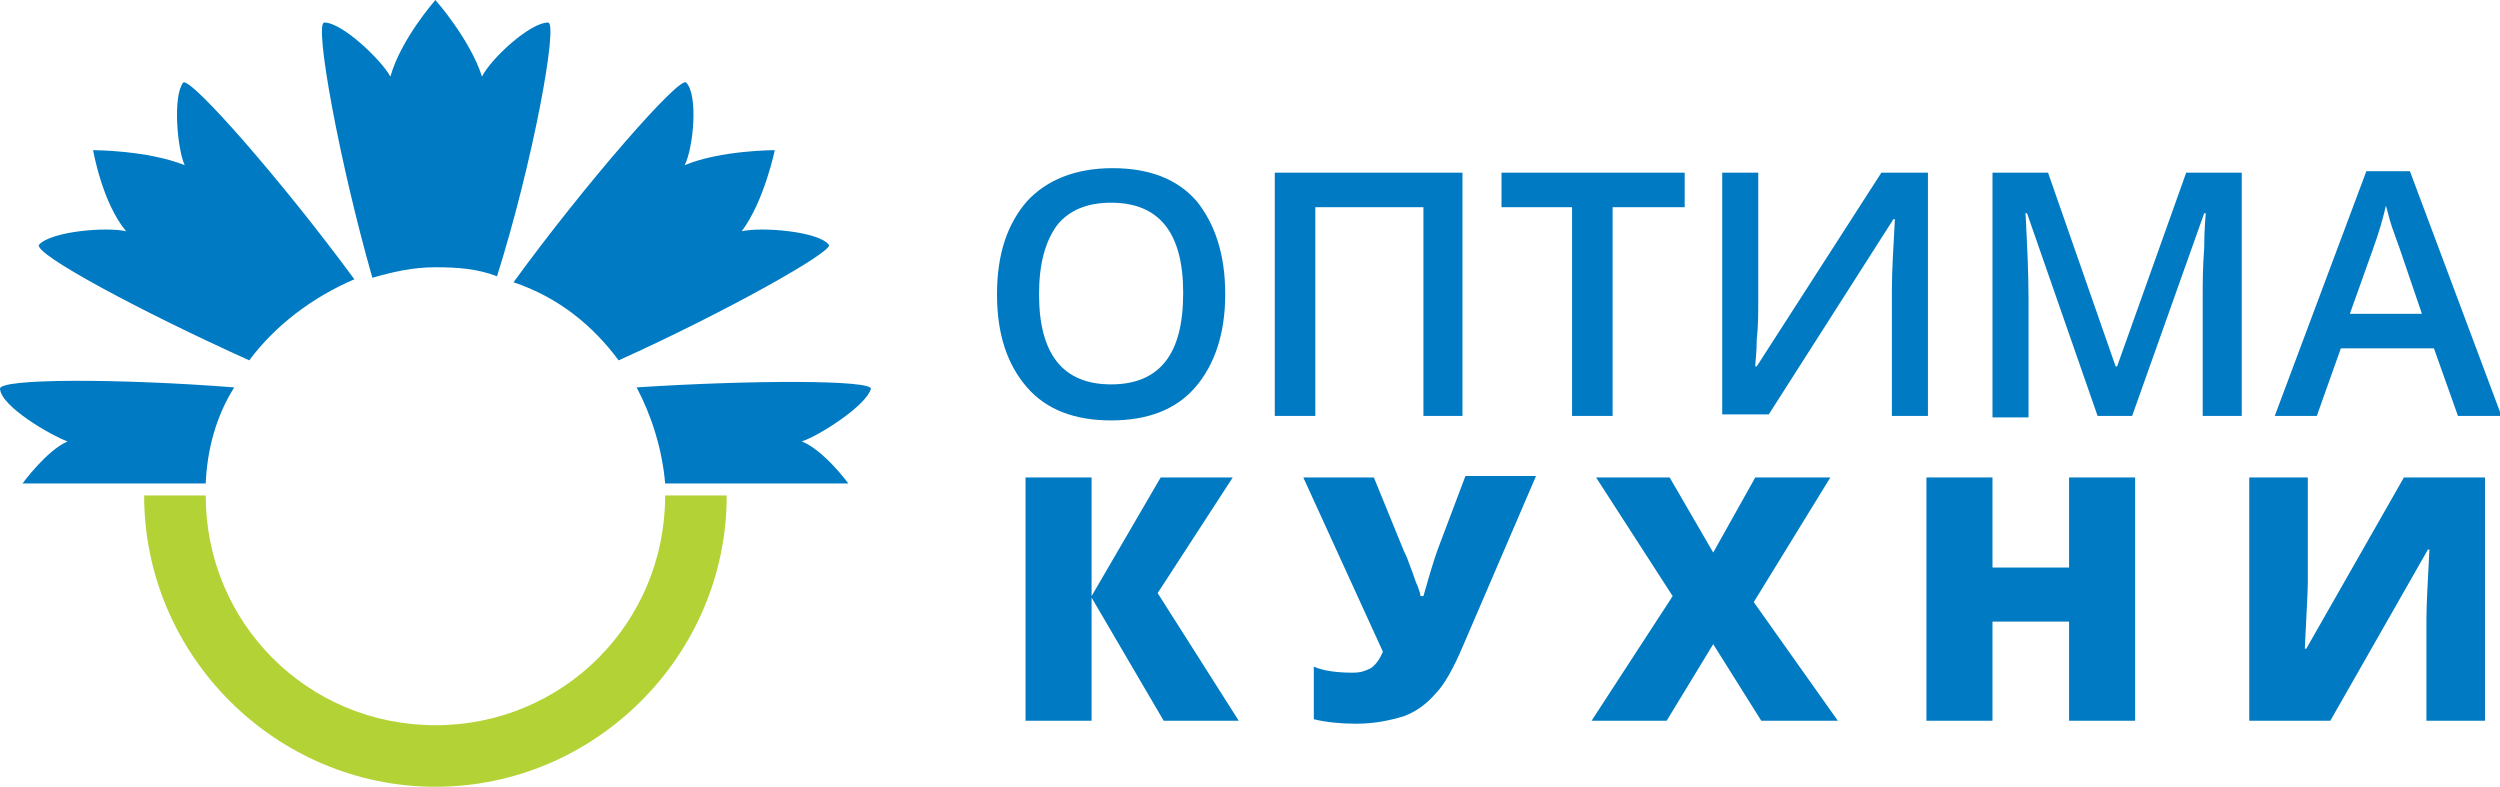
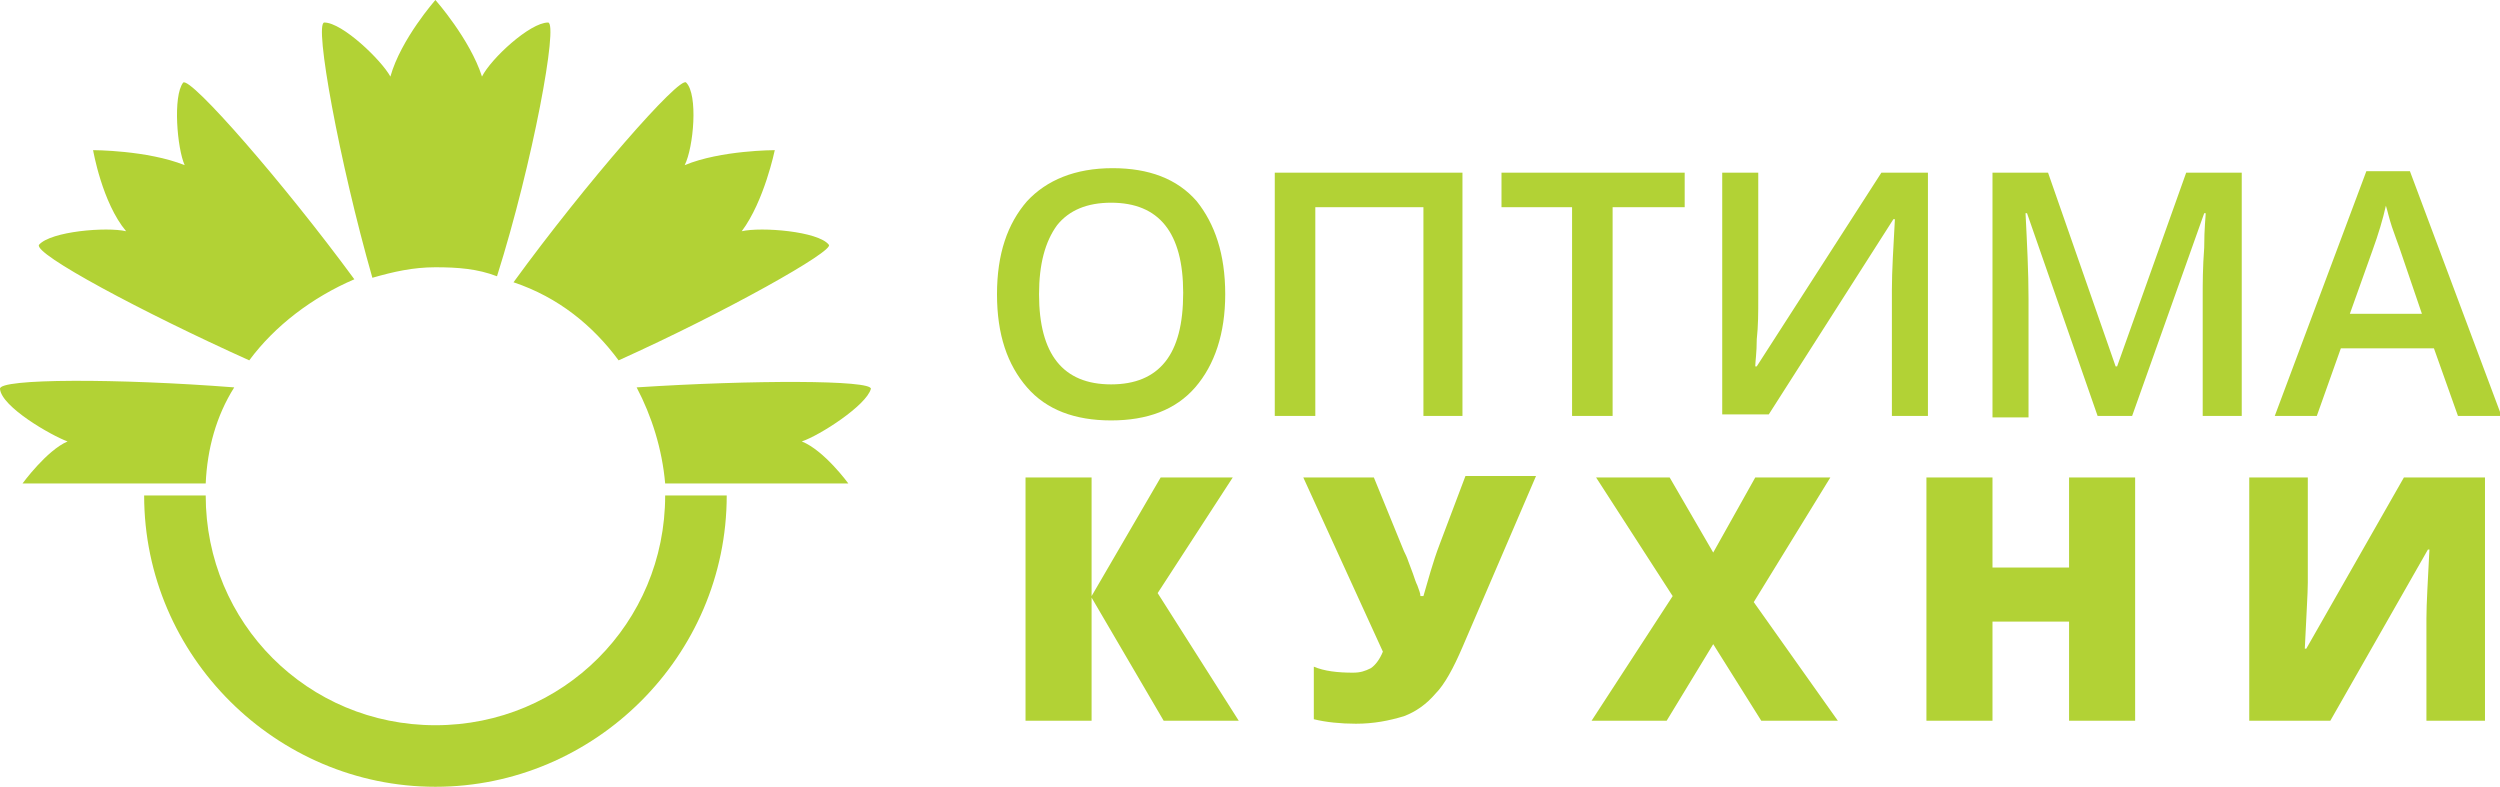
<svg xmlns="http://www.w3.org/2000/svg" version="1.1" id="Layer_2" x="0px" y="0px" viewBox="0 0 166.5 52.4" style="enable-background:new 0 0 166.5 52.4;" xml:space="preserve">
  <style type="text/css">
- 	.st0{fill:#007AC2;}
- 	.st1{fill:#B2D235;}
+ 	.st0{fill:#b2d235 ;}
+ 	.st1{fill:#b2d235 ;}
</style>
  <path class="st0" d="M29,17.8c-1.5,0-2.8,0.3-4.2,0.7c-2.2-7.7-3.9-17-3.2-17c1.2,0,3.8,2.5,4.4,3.6C26.7,2.6,29,0,29,0  s2.3,2.6,3.1,5.1c0.6-1.2,3.2-3.6,4.4-3.6c0.7,0-1,9.3-3.4,16.9C31.8,17.9,30.5,17.8,29,17.8 M41.2,24c7.1-3.2,14.4-7.3,14-7.7  c-0.7-0.9-4.5-1.2-5.8-0.9c1.5-2,2.2-5.4,2.2-5.4s-3.6,0-6,1c0.6-1.2,0.9-4.7,0.1-5.5C45.3,5,39,12.2,34.2,18.8  C37.2,19.8,39.5,21.7,41.2,24 M1.5,32.2h12.2c0.1-2.3,0.7-4.5,1.9-6.4C7.9,25.2-0.1,25.2,0,25.9c0.1,1.2,3.4,3.1,4.5,3.5  C3.1,30,1.5,32.2,1.5,32.2 M58,25.9c0.1-0.6-7.9-0.6-15.6-0.1c1,1.9,1.7,4.1,1.9,6.4h12.2c0,0-1.6-2.2-3.1-2.8  C54.6,29,57.7,27,58,25.9 M16.6,24c1.7-2.3,4.2-4.2,7-5.4C18.9,12.2,12.7,5.1,12.2,5.5c-0.7,0.9-0.4,4.4,0.1,5.5c-2.5-1-6.1-1-6.1-1  s0.6,3.5,2.2,5.4c-1.3-0.3-5,0-5.8,0.9C2.2,16.9,9.5,20.8,16.6,24" />
  <path id="svg_8_8_" class="st1" d="M29,52.4c-10.6,0-19.4-8.7-19.4-19.4h4.1c0,8.5,6.8,15.3,15.3,15.3s15.3-6.8,15.3-15.3h4.1  C48.4,43.7,39.6,52.4,29,52.4" />
  <path class="st0" d="M81.6,19.6c0,2.6-0.7,4.7-2,6.2c-1.3,1.5-3.2,2.2-5.6,2.2c-2.4,0-4.3-0.7-5.6-2.2c-1.3-1.5-2-3.5-2-6.2  c0-2.7,0.7-4.7,2-6.2c1.3-1.4,3.2-2.2,5.7-2.2c2.4,0,4.3,0.7,5.6,2.2C80.9,14.9,81.6,16.9,81.6,19.6z M69.2,19.6  c0,2,0.4,3.5,1.2,4.5c0.8,1,2,1.5,3.6,1.5c1.6,0,2.8-0.5,3.6-1.5c0.8-1,1.2-2.5,1.2-4.6c0-2-0.4-3.5-1.2-4.5c-0.8-1-2-1.5-3.6-1.5  c-1.6,0-2.8,0.5-3.6,1.5C69.6,16.1,69.2,17.6,69.2,19.6z M97.5,27.7h-2.7V13.8h-7.2v13.9h-2.7V11.5h12.5V27.7z M107.4,27.7h-2.7  V13.8H100v-2.3h12.2v2.3h-4.8V27.7z M114.7,11.5h2.4v8.4c0,0.9,0,1.8-0.1,2.7c0,0.9-0.1,1.5-0.1,1.8h0.1l8.3-12.9h3.1v16.2H126v-8.4  c0-1.3,0.1-2.8,0.2-4.7h-0.1l-8.3,13h-3.1V11.5z M139.7,27.7L135,14.2h-0.1c0.1,2,0.2,3.9,0.2,5.7v7.9h-2.4V11.5h3.7l4.5,12.9h0.1  l4.6-12.9h3.7v16.2h-2.6v-8c0-0.8,0-1.9,0.1-3.2c0-1.3,0.1-2.1,0.1-2.3h-0.1L142,27.7H139.7z M163.7,27.7l-1.6-4.5h-6.2l-1.6,4.5  h-2.8l6.1-16.3h2.9l6.1,16.3H163.7z M161.3,20.9l-1.5-4.4c-0.1-0.3-0.3-0.8-0.5-1.4c-0.2-0.6-0.3-1.1-0.4-1.4  c-0.2,0.9-0.5,1.9-0.9,3l-1.5,4.2H161.3z M82.5,48h-5l-4.8-8.2V48h-4.4V31.8h4.4v7.9l4.6-7.9h4.8l-5,7.7L82.5,48z M90.3,48.2  c-1,0-2-0.1-2.8-0.3v-3.5c0.7,0.3,1.6,0.4,2.6,0.4c0.5,0,0.8-0.1,1.2-0.3c0.3-0.2,0.6-0.6,0.8-1.1l-5.3-11.6h4.7l2,4.9  c0.1,0.2,0.2,0.4,0.3,0.7s0.2,0.5,0.3,0.8s0.2,0.6,0.3,0.8c0.1,0.3,0.2,0.5,0.2,0.7h0.2c0.3-1,0.6-2.2,1.1-3.5l1.7-4.5h4.7  l-4.9,11.4c-0.6,1.4-1.2,2.5-1.8,3.1c-0.6,0.7-1.3,1.2-2.1,1.5C92.5,48,91.5,48.2,90.3,48.2z M122.4,48h-5.1l-3.2-5.1L111,48h-5  l5.4-8.3l-5.1-7.9h4.9l2.9,5l2.8-5h5l-5.1,8.3L122.4,48z M142.2,48h-4.4v-6.6h-5.1V48h-4.4V31.8h4.4v6h5.1v-6h4.4V48z M149.8,31.8  h3.9v7c0,0.7-0.1,2.2-0.2,4.4h0.1l6.5-11.4h5.4V48h-3.9v-6.8c0-1,0.1-2.6,0.2-4.6h-0.1L155.2,48h-5.4V31.8z" />
</svg>
